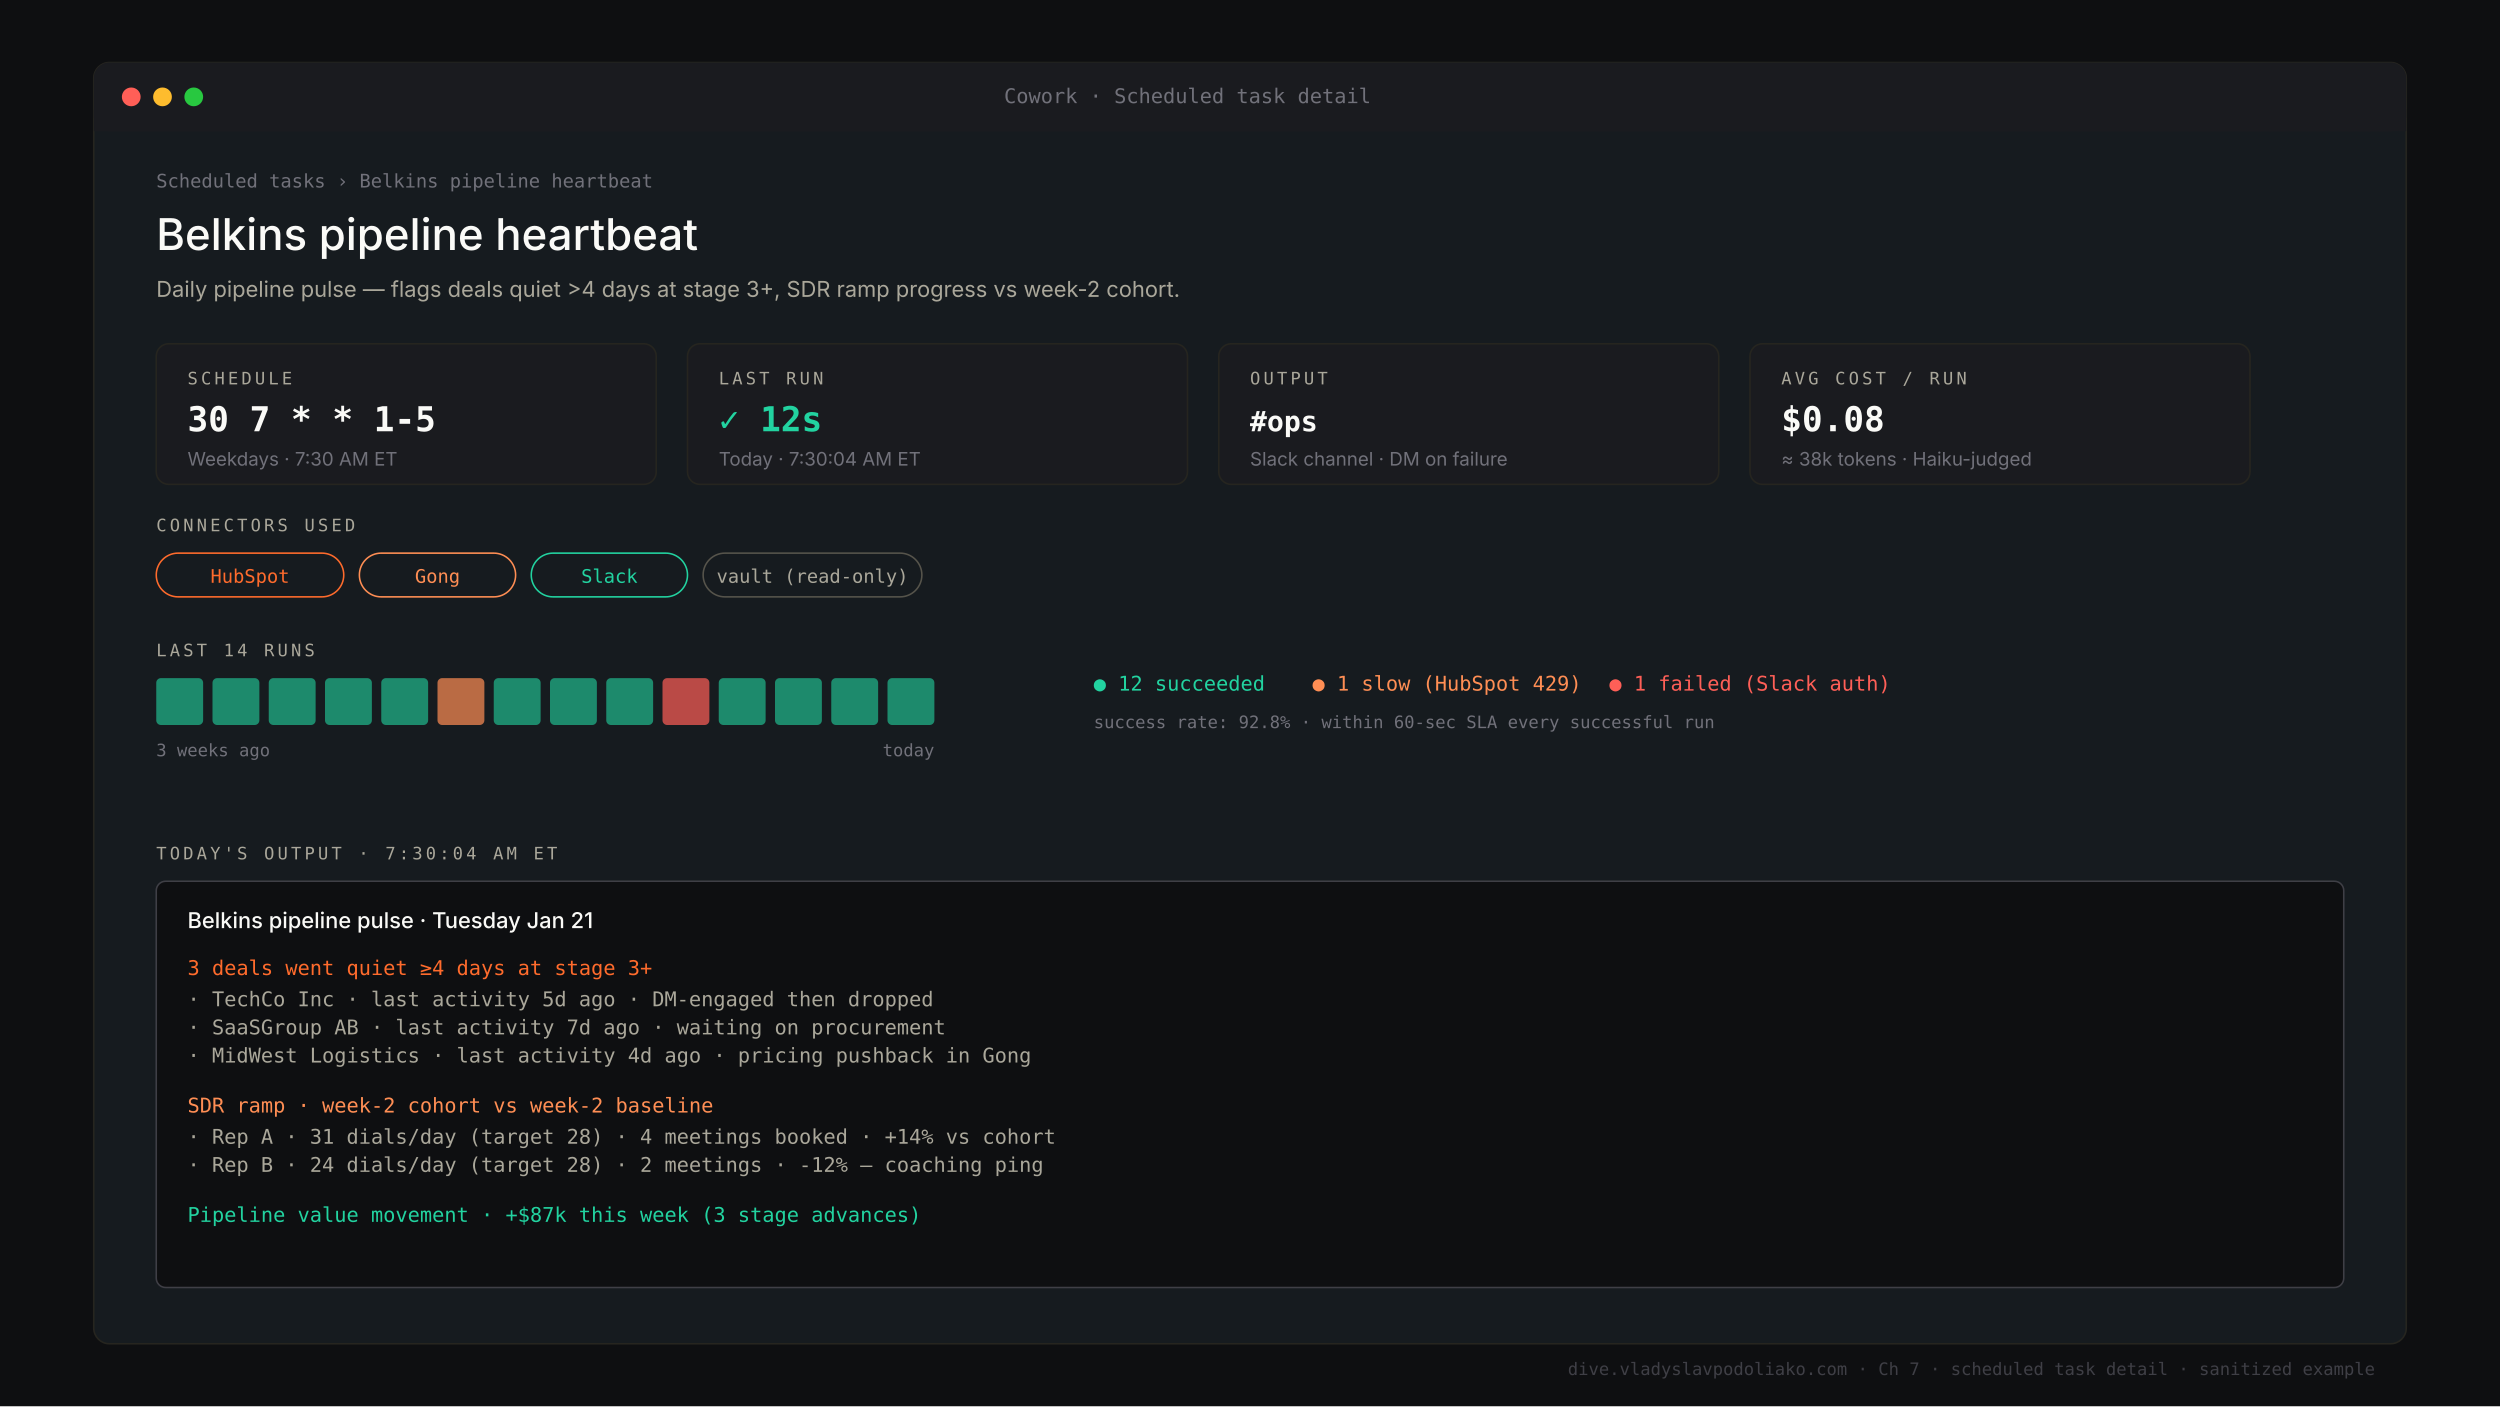
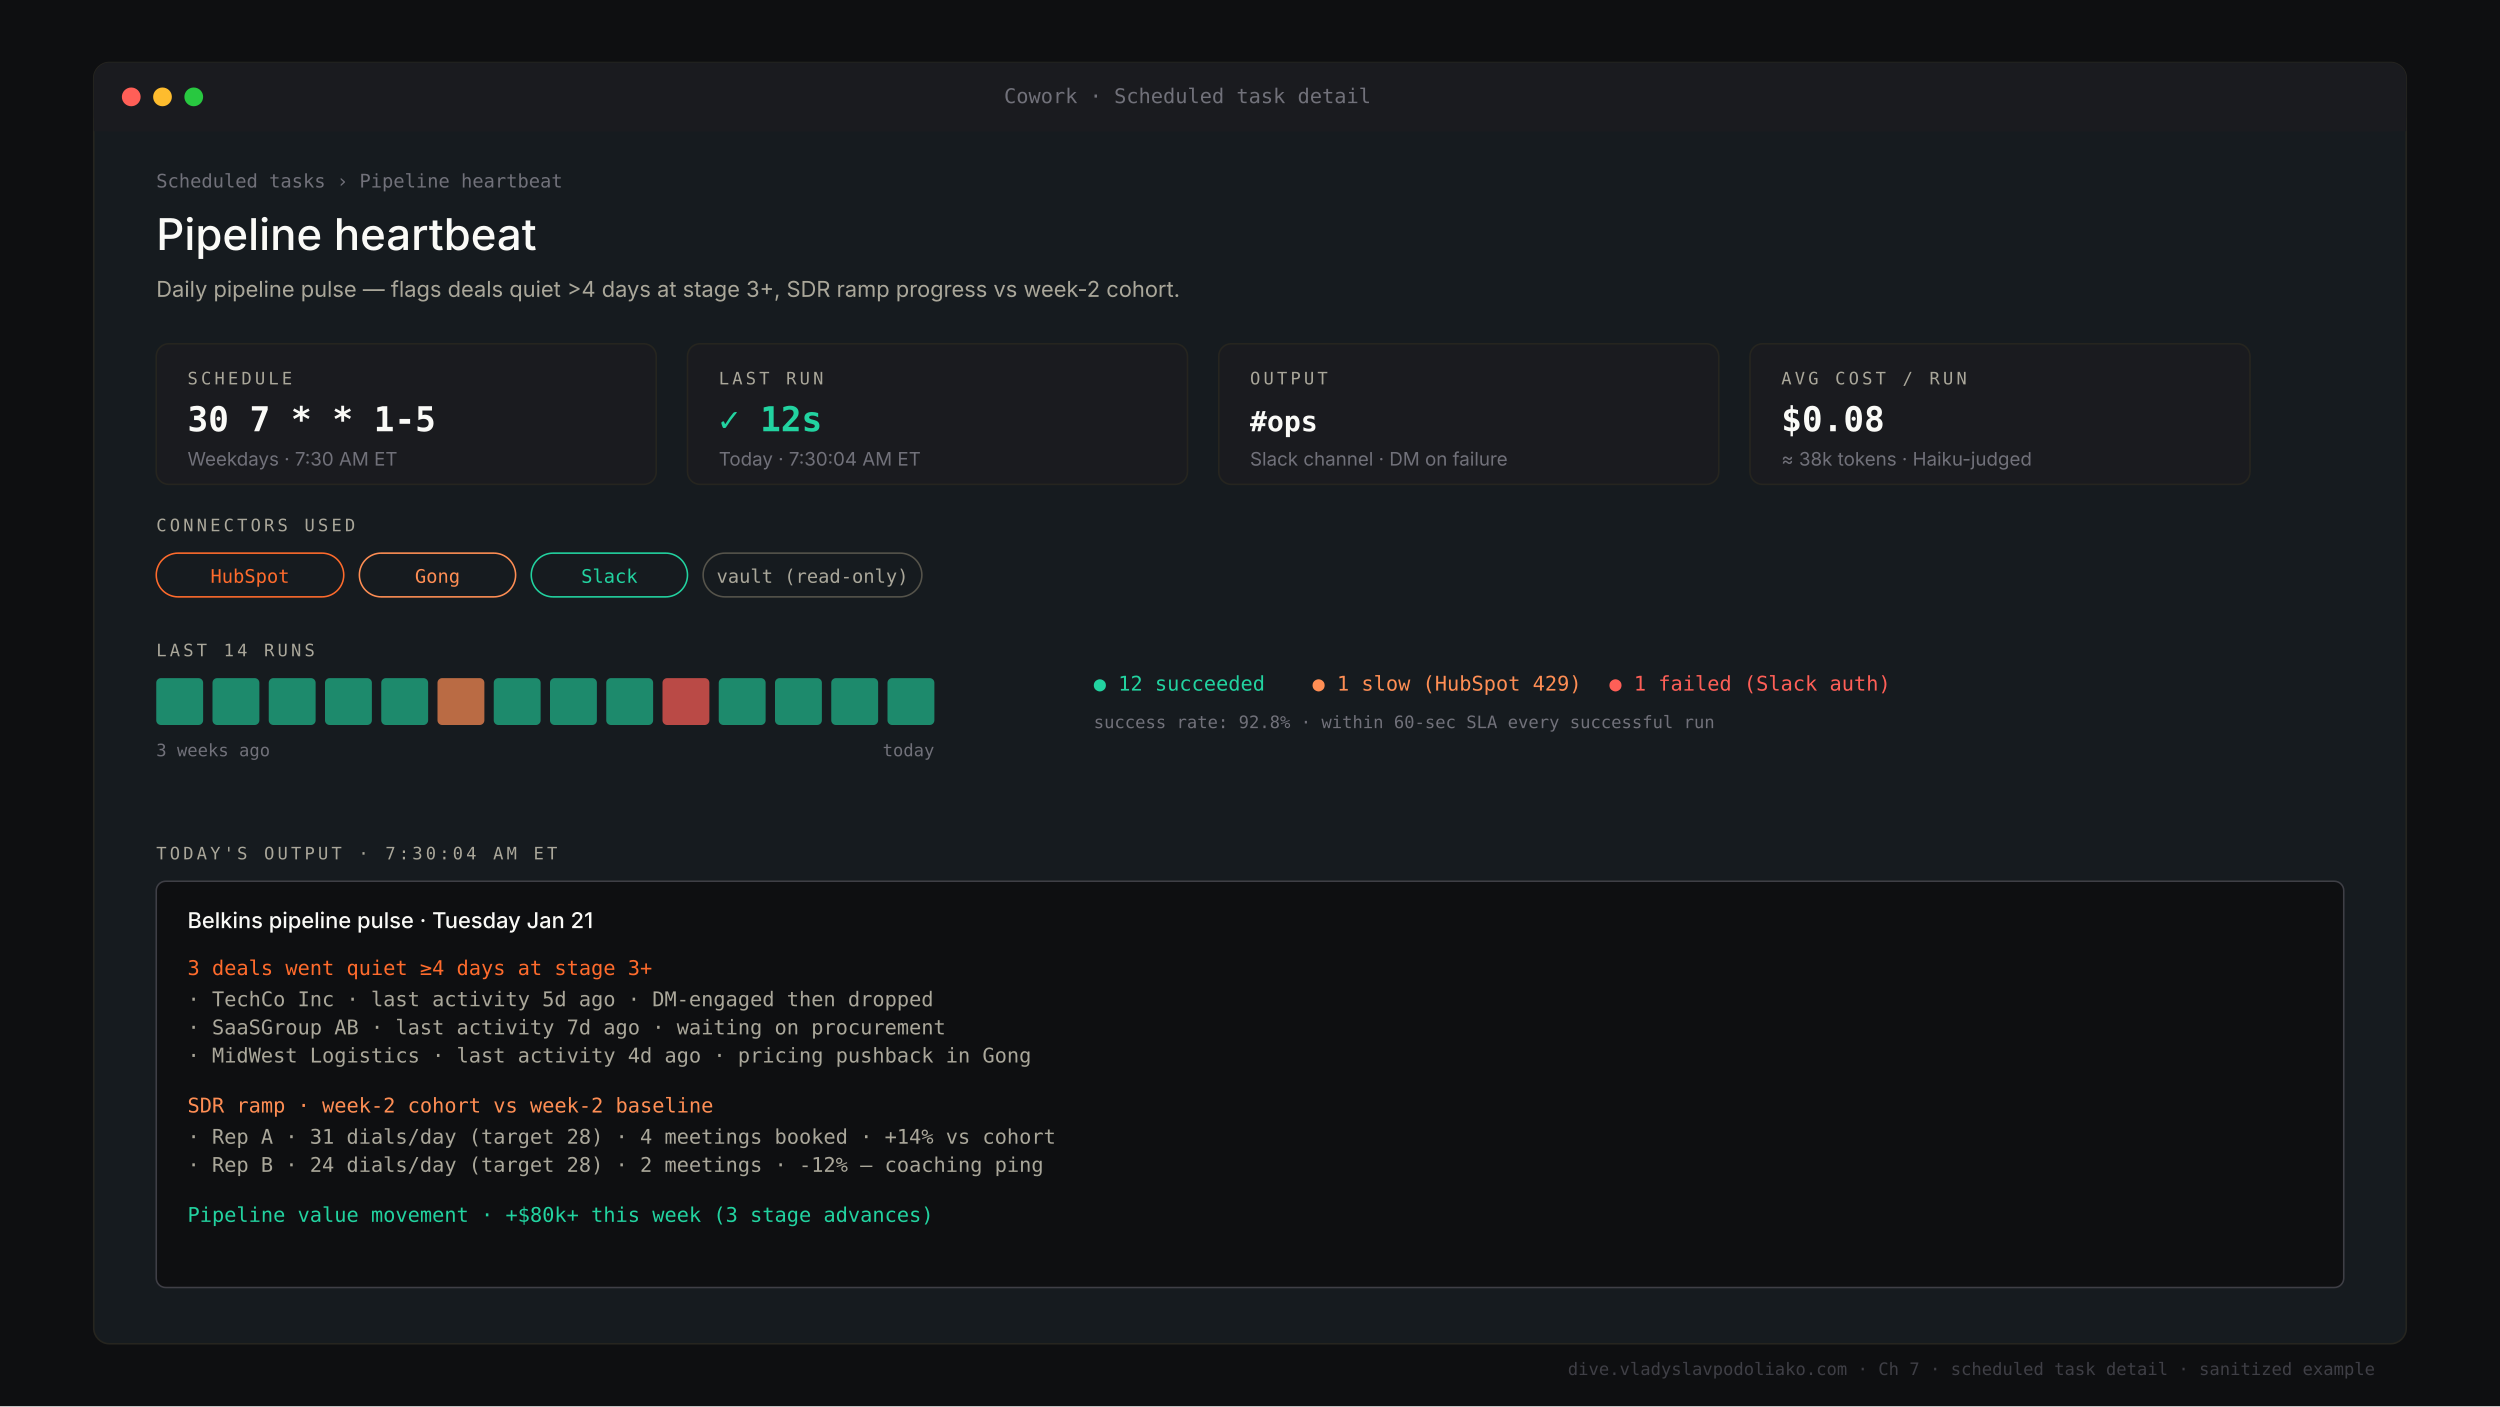
<svg xmlns="http://www.w3.org/2000/svg" viewBox="0 0 1600 900" width="1600" height="900" font-family="Inter, system-ui, sans-serif">
  <rect width="1600" height="900" fill="#0E0F11" />
  <rect x="60" y="40" width="1480" height="820" fill="#161B1F" stroke="#26251F" stroke-width="1" rx="10" />
  <rect x="60" y="40" width="1480" height="44" fill="#1A1B1F" rx="10" />
  <rect x="60" y="70" width="1480" height="14" fill="#1A1B1F" />
  <circle cx="84" cy="62" r="6" fill="#FF5F57" />
  <circle cx="104" cy="62" r="6" fill="#FEBC2E" />
  <circle cx="124" cy="62" r="6" fill="#28C840" />
  <text x="760" y="66" fill="#71717A" font-size="13" text-anchor="middle" font-family="JetBrains Mono, monospace">Cowork · Scheduled task detail</text>
-   <text x="100" y="120" fill="#71717A" font-size="12" font-family="JetBrains Mono, monospace">Scheduled tasks › Belkins pipeline heartbeat</text>
-   <text x="100" y="160" fill="#FAFAF7" font-size="28" font-weight="500" font-family="Source Serif 4, Georgia, serif">Belkins pipeline heartbeat</text>
+   <text x="100" y="120" fill="#71717A" font-size="12" font-family="JetBrains Mono, monospace">Scheduled tasks › Pipeline heartbeat</text>
+   <text x="100" y="160" fill="#FAFAF7" font-size="28" font-weight="500" font-family="Source Serif 4, Georgia, serif">Pipeline heartbeat</text>
  <text x="100" y="190" fill="#AAA79A" font-size="14">Daily pipeline pulse — flags deals quiet &gt;4 days at stage 3+, SDR ramp progress vs week-2 cohort.</text>
  <g transform="translate(100, 220)">
    <rect x="0" y="0" width="320" height="90" fill="#1A1B1F" stroke="#26251F" stroke-width="1" rx="8" />
    <text x="20" y="26" fill="#AAA79A" font-size="11" letter-spacing="2" font-family="JetBrains Mono, monospace">SCHEDULE</text>
    <text x="20" y="56" fill="#FAFAF7" font-size="22" font-weight="600" font-family="JetBrains Mono, monospace">30 7 * * 1-5</text>
    <text x="20" y="78" fill="#71717A" font-size="12">Weekdays · 7:30 AM ET</text>
    <rect x="340" y="0" width="320" height="90" fill="#1A1B1F" stroke="#26251F" stroke-width="1" rx="8" />
    <text x="360" y="26" fill="#AAA79A" font-size="11" letter-spacing="2" font-family="JetBrains Mono, monospace">LAST RUN</text>
    <text x="360" y="56" fill="#22D3A0" font-size="22" font-weight="600" font-family="JetBrains Mono, monospace">✓ 12s</text>
    <text x="360" y="78" fill="#71717A" font-size="12">Today · 7:30:04 AM ET</text>
    <rect x="680" y="0" width="320" height="90" fill="#1A1B1F" stroke="#26251F" stroke-width="1" rx="8" />
    <text x="700" y="26" fill="#AAA79A" font-size="11" letter-spacing="2" font-family="JetBrains Mono, monospace">OUTPUT</text>
    <text x="700" y="56" fill="#FAFAF7" font-size="18" font-weight="600" font-family="JetBrains Mono, monospace">#ops</text>
    <text x="700" y="78" fill="#71717A" font-size="12">Slack channel · DM on failure</text>
    <rect x="1020" y="0" width="320" height="90" fill="#1A1B1F" stroke="#26251F" stroke-width="1" rx="8" />
    <text x="1040" y="26" fill="#AAA79A" font-size="11" letter-spacing="2" font-family="JetBrains Mono, monospace">AVG COST / RUN</text>
    <text x="1040" y="56" fill="#FAFAF7" font-size="22" font-weight="600" font-family="JetBrains Mono, monospace">$0.08</text>
    <text x="1040" y="78" fill="#71717A" font-size="12">≈ 38k tokens · Haiku-judged</text>
  </g>
  <g transform="translate(100, 340)">
    <text x="0" y="0" fill="#AAA79A" font-size="11" letter-spacing="2" font-family="JetBrains Mono, monospace">CONNECTORS USED</text>
    <rect x="0" y="14" width="120" height="28" rx="14" fill="#161B1F" stroke="#FF6B2C" stroke-width="1" />
    <text x="60" y="33" fill="#FF6B2C" font-size="12" text-anchor="middle" font-family="JetBrains Mono, monospace">HubSpot</text>
    <rect x="130" y="14" width="100" height="28" rx="14" fill="#161B1F" stroke="#FF8E54" stroke-width="1" />
    <text x="180" y="33" fill="#FF8E54" font-size="12" text-anchor="middle" font-family="JetBrains Mono, monospace">Gong</text>
    <rect x="240" y="14" width="100" height="28" rx="14" fill="#161B1F" stroke="#22D3A0" stroke-width="1" />
    <text x="290" y="33" fill="#22D3A0" font-size="12" text-anchor="middle" font-family="JetBrains Mono, monospace">Slack</text>
    <rect x="350" y="14" width="140" height="28" rx="14" fill="#161B1F" stroke="#56544B" stroke-width="1" />
    <text x="420" y="33" fill="#AAA79A" font-size="12" text-anchor="middle" font-family="JetBrains Mono, monospace">vault (read-only)</text>
  </g>
  <g transform="translate(100, 420)">
    <text x="0" y="0" fill="#AAA79A" font-size="11" letter-spacing="2" font-family="JetBrains Mono, monospace">LAST 14 RUNS</text>
    <g transform="translate(0, 14)">
      <rect x="0" y="0" width="30" height="30" fill="#22D3A0" fill-opacity="0.6" rx="3" />
      <rect x="36" y="0" width="30" height="30" fill="#22D3A0" fill-opacity="0.6" rx="3" />
      <rect x="72" y="0" width="30" height="30" fill="#22D3A0" fill-opacity="0.6" rx="3" />
      <rect x="108" y="0" width="30" height="30" fill="#22D3A0" fill-opacity="0.6" rx="3" />
      <rect x="144" y="0" width="30" height="30" fill="#22D3A0" fill-opacity="0.6" rx="3" />
      <rect x="180" y="0" width="30" height="30" fill="#FF8E54" fill-opacity="0.7" rx="3" />
      <rect x="216" y="0" width="30" height="30" fill="#22D3A0" fill-opacity="0.6" rx="3" />
      <rect x="252" y="0" width="30" height="30" fill="#22D3A0" fill-opacity="0.6" rx="3" />
      <rect x="288" y="0" width="30" height="30" fill="#22D3A0" fill-opacity="0.6" rx="3" />
      <rect x="324" y="0" width="30" height="30" fill="#FF5F57" fill-opacity="0.7" rx="3" />
      <rect x="360" y="0" width="30" height="30" fill="#22D3A0" fill-opacity="0.6" rx="3" />
      <rect x="396" y="0" width="30" height="30" fill="#22D3A0" fill-opacity="0.6" rx="3" />
      <rect x="432" y="0" width="30" height="30" fill="#22D3A0" fill-opacity="0.6" rx="3" />
      <rect x="468" y="0" width="30" height="30" fill="#22D3A0" fill-opacity="0.6" rx="3" />
      <text x="0" y="50" fill="#71717A" font-size="11" font-family="JetBrains Mono, monospace">3 weeks ago</text>
      <text x="498" y="50" fill="#71717A" font-size="11" text-anchor="end" font-family="JetBrains Mono, monospace">today</text>
    </g>
    <text x="600" y="22" fill="#22D3A0" font-size="13" font-family="JetBrains Mono, monospace">● 12 succeeded</text>
    <text x="740" y="22" fill="#FF8E54" font-size="13" font-family="JetBrains Mono, monospace">● 1 slow (HubSpot 429)</text>
    <text x="930" y="22" fill="#FF5F57" font-size="13" font-family="JetBrains Mono, monospace">● 1 failed (Slack auth)</text>
    <text x="600" y="46" fill="#71717A" font-size="11" font-family="JetBrains Mono, monospace">success rate: 92.8% · within 60-sec SLA every successful run</text>
  </g>
  <g transform="translate(100, 550)">
    <text x="0" y="0" fill="#AAA79A" font-size="11" letter-spacing="2" font-family="JetBrains Mono, monospace">TODAY'S OUTPUT · 7:30:04 AM ET</text>
    <rect x="0" y="14" width="1400" height="260" fill="#0E0F11" stroke="#3F3F46" stroke-width="1" rx="6" />
    <text x="20" y="44" fill="#FAFAF7" font-size="14" font-weight="500" font-family="Source Serif 4, Georgia, serif">Belkins pipeline pulse · Tuesday Jan 21</text>
    <text x="20" y="74" fill="#FF6B2C" font-size="13" font-family="JetBrains Mono, monospace">3 deals went quiet ≥4 days at stage 3+</text>
    <text x="20" y="94" fill="#AAA79A" font-size="13" font-family="JetBrains Mono, monospace">  · TechCo Inc · last activity 5d ago · DM-engaged then dropped</text>
    <text x="20" y="112" fill="#AAA79A" font-size="13" font-family="JetBrains Mono, monospace">  · SaaSGroup AB · last activity 7d ago · waiting on procurement</text>
    <text x="20" y="130" fill="#AAA79A" font-size="13" font-family="JetBrains Mono, monospace">  · MidWest Logistics · last activity 4d ago · pricing pushback in Gong</text>
    <text x="20" y="162" fill="#FF8E54" font-size="13" font-family="JetBrains Mono, monospace">SDR ramp · week-2 cohort vs week-2 baseline</text>
    <text x="20" y="182" fill="#AAA79A" font-size="13" font-family="JetBrains Mono, monospace">  · Rep A · 31 dials/day (target 28) · 4 meetings booked · +14% vs cohort</text>
    <text x="20" y="200" fill="#AAA79A" font-size="13" font-family="JetBrains Mono, monospace">  · Rep B · 24 dials/day (target 28) · 2 meetings · -12% — coaching ping</text>
-     <text x="20" y="232" fill="#22D3A0" font-size="13" font-family="JetBrains Mono, monospace">Pipeline value movement · +$87k this week (3 stage advances)</text>
+     <text x="20" y="232" fill="#22D3A0" font-size="13" font-family="JetBrains Mono, monospace">Pipeline value movement · +$80k+ this week (3 stage advances)</text>
  </g>
  <text x="1520" y="880" fill="#3F3F46" font-size="11" text-anchor="end" font-family="JetBrains Mono, monospace">dive.vladyslavpodoliako.com · Ch 7 · scheduled task detail · sanitized example</text>
</svg>
